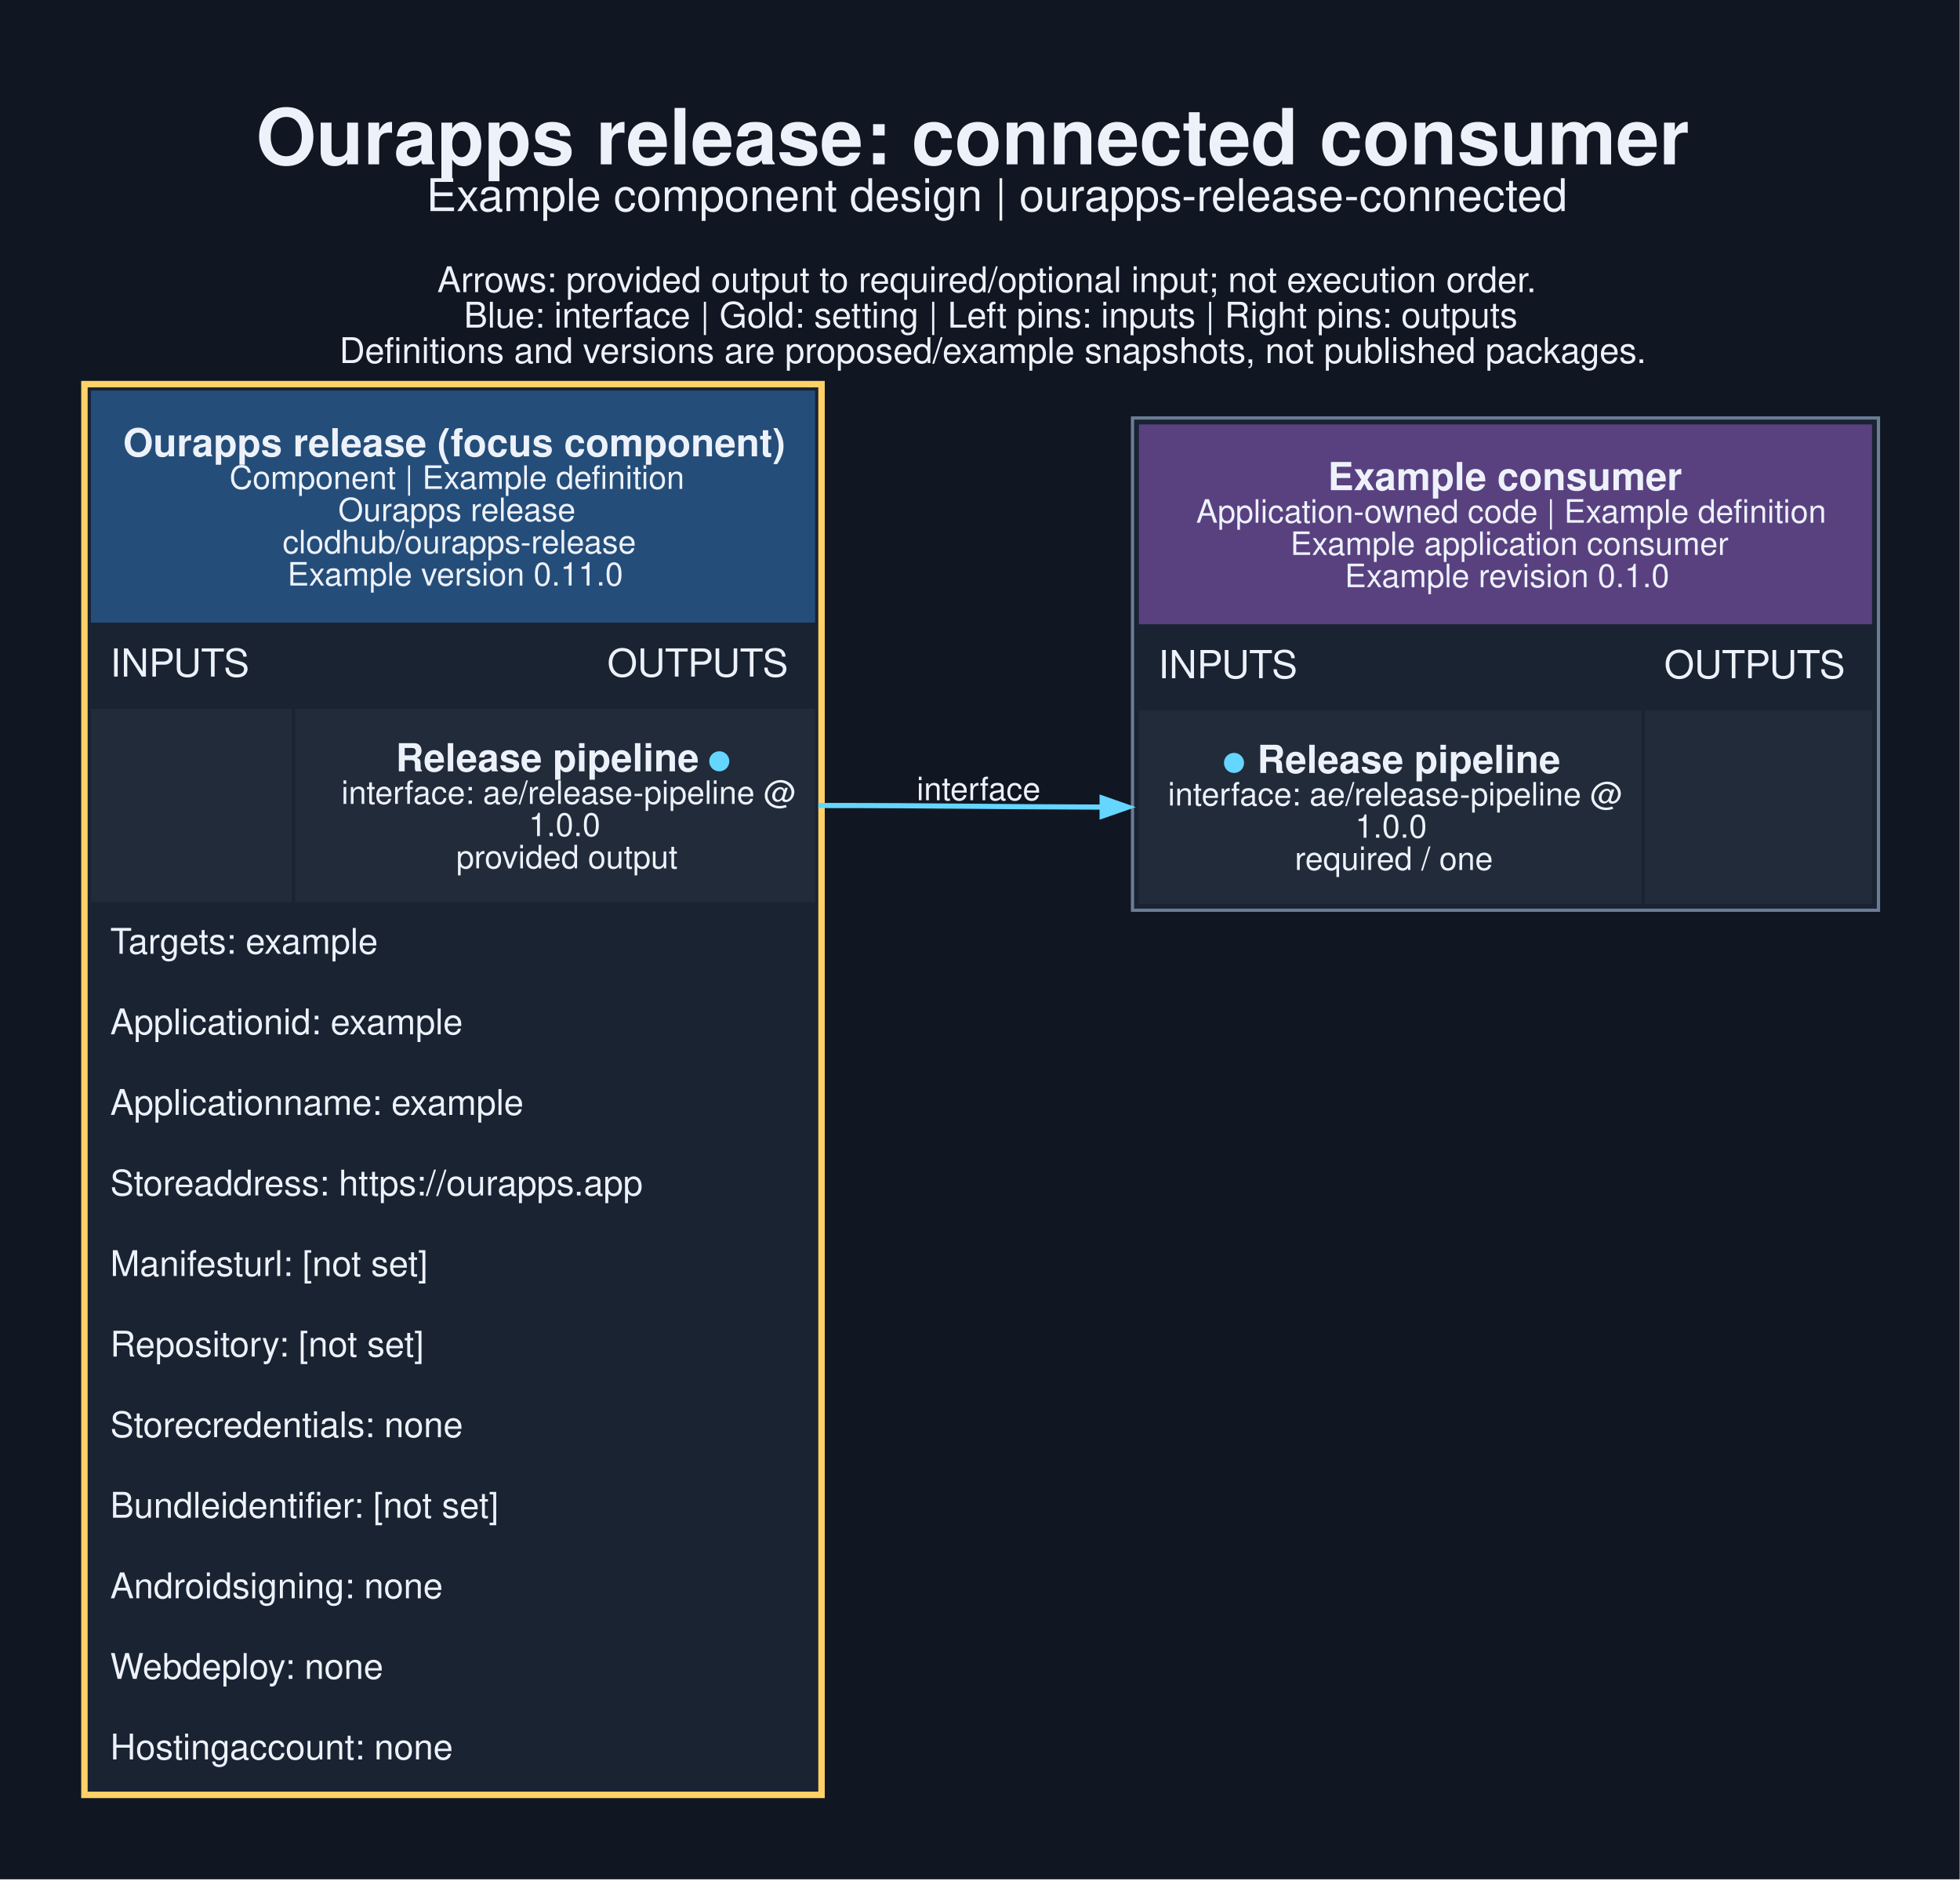
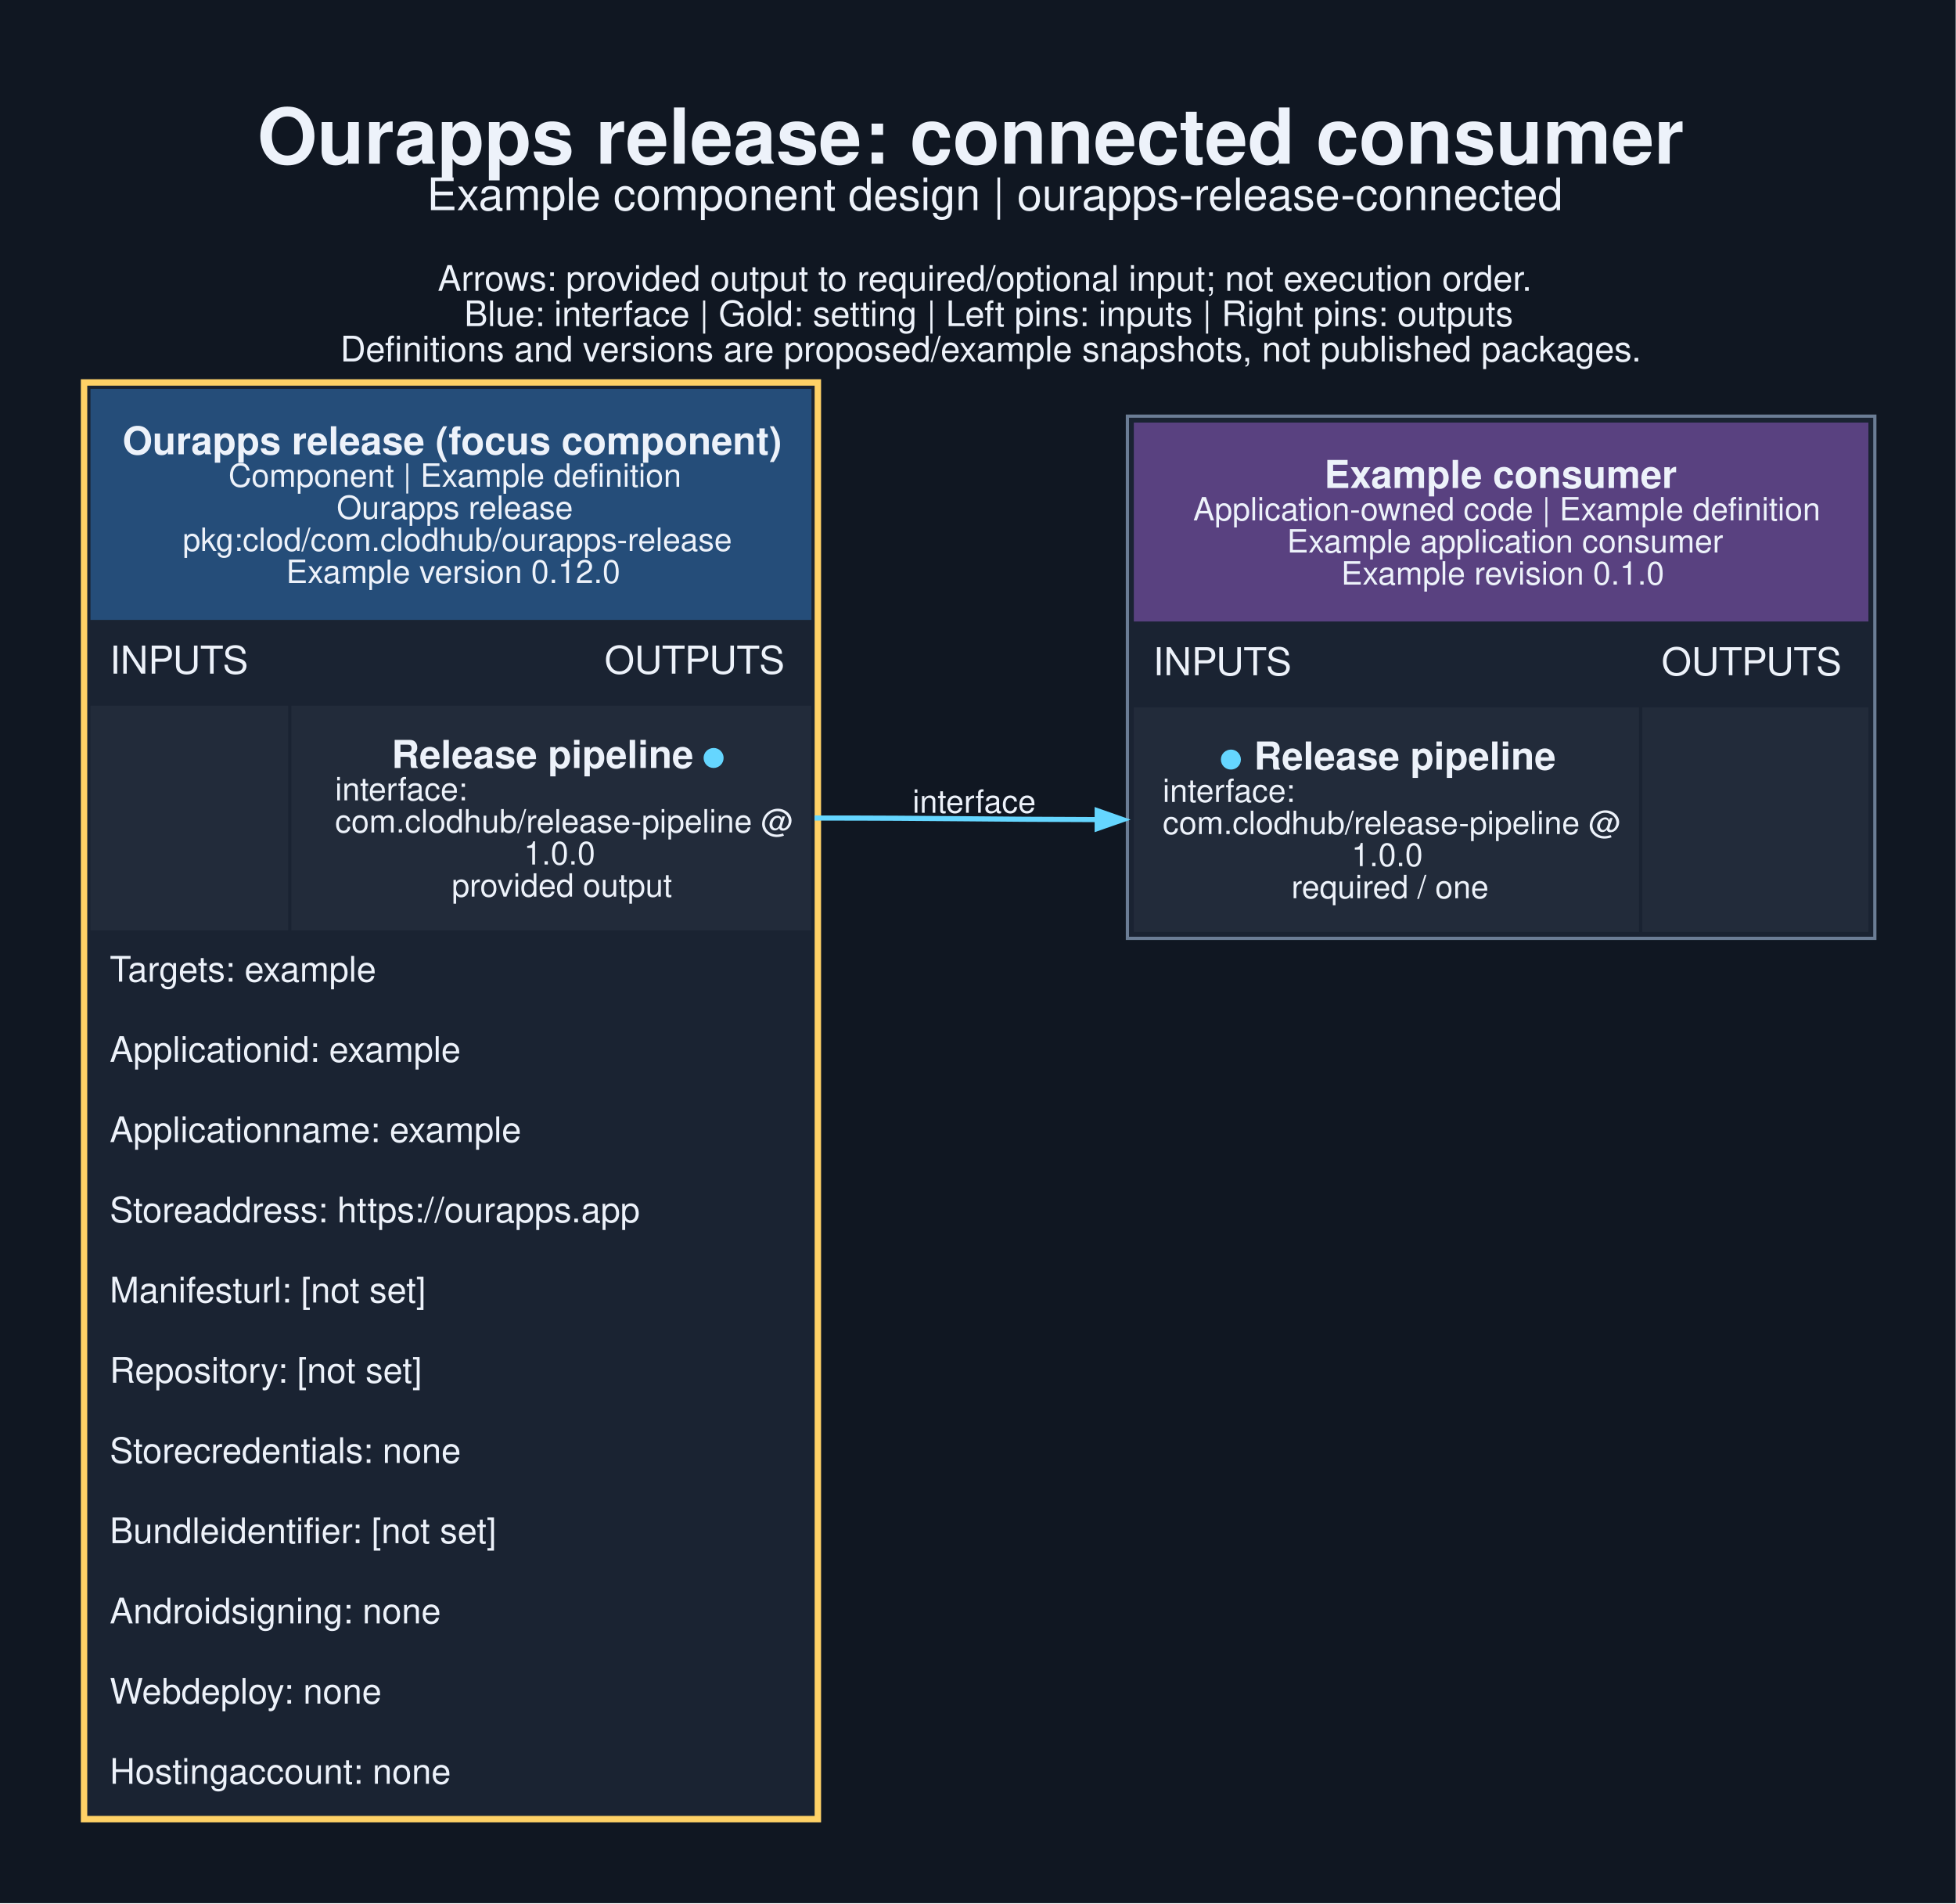
- <svg xmlns="http://www.w3.org/2000/svg" width="811pt" height="778pt" viewBox="0.00 0.00 811.00 778.00">
-   <g id="graph0" class="graph" transform="scale(1.33333 1.33333) rotate(0) translate(25.2 557.95)">
-     <polygon fill="#101722" stroke="none" points="-25.2,25.2 -25.2,-557.95 582.95,-557.95 582.95,25.2 -25.2,25.2" />
-     <text xml:space="preserve" text-anchor="start" x="54.25" y="-506.95" font-family="Helvetica,sans-Serif" font-weight="bold" font-size="24.00" fill="#edf2fa">Ourapps release: connected consumer</text>
-     <text xml:space="preserve" text-anchor="start" x="107.12" y="-492.45" font-family="Helvetica,sans-Serif" font-size="14.00" fill="#edf2fa">Example component design | ourapps-release-connected</text>
-     <text xml:space="preserve" text-anchor="start" x="110.5" y="-467.3" font-family="Helvetica,sans-Serif" font-size="11.00" fill="#edf2fa">Arrows: provided output to required/optional input; not execution order.</text>
-     <text xml:space="preserve" text-anchor="start" x="118.75" y="-456.3" font-family="Helvetica,sans-Serif" font-size="11.00" fill="#edf2fa">Blue: interface | Gold: setting | Left pins: inputs | Right pins: outputs</text>
-     <text xml:space="preserve" text-anchor="start" x="80.12" y="-445.3" font-family="Helvetica,sans-Serif" font-size="11.00" fill="#edf2fa">Definitions and versions are proposed/example snapshots, not published packages.</text>
+ <svg xmlns="http://www.w3.org/2000/svg" width="813pt" height="791pt" viewBox="0.00 0.00 813.00 791.00">
+   <g id="graph0" class="graph" transform="scale(1.33333 1.33333) rotate(0) translate(25.2 567.95)">
+     <polygon fill="#101722" stroke="none" points="-25.2,25.2 -25.2,-567.95 584.45,-567.95 584.45,25.2 -25.2,25.2" />
+     <text xml:space="preserve" text-anchor="start" x="55" y="-516.95" font-family="Helvetica,sans-Serif" font-weight="bold" font-size="24.00" fill="#edf2fa">Ourapps release: connected consumer</text>
+     <text xml:space="preserve" text-anchor="start" x="107.88" y="-502.45" font-family="Helvetica,sans-Serif" font-size="14.00" fill="#edf2fa">Example component design | ourapps-release-connected</text>
+     <text xml:space="preserve" text-anchor="start" x="111.25" y="-477.3" font-family="Helvetica,sans-Serif" font-size="11.00" fill="#edf2fa">Arrows: provided output to required/optional input; not execution order.</text>
+     <text xml:space="preserve" text-anchor="start" x="119.5" y="-466.3" font-family="Helvetica,sans-Serif" font-size="11.00" fill="#edf2fa">Blue: interface | Gold: setting | Left pins: inputs | Right pins: outputs</text>
+     <text xml:space="preserve" text-anchor="start" x="80.88" y="-455.3" font-family="Helvetica,sans-Serif" font-size="11.00" fill="#edf2fa">Definitions and versions are proposed/example snapshots, not published packages.</text>
    <g id="node1" class="node">
-       <polygon fill="#1a2332" stroke="none" points="0,0 0,-439.75 230.75,-439.75 230.75,0 0,0" />
-       <polygon fill="#254d79" stroke="none" points="3,-364.75 3,-436.75 227.75,-436.75 227.75,-364.75 3,-364.75" />
-       <text xml:space="preserve" text-anchor="start" x="13" y="-416.35" font-family="Helvetica,sans-Serif" font-weight="bold" font-size="12.00" fill="#edf2fa">Ourapps release (focus component)</text>
-       <text xml:space="preserve" text-anchor="start" x="46" y="-406.25" font-family="Helvetica,sans-Serif" font-size="10.00" fill="#edf2fa">Component | Example definition</text>
-       <text xml:space="preserve" text-anchor="start" x="79.75" y="-396.25" font-family="Helvetica,sans-Serif" font-size="10.00" fill="#edf2fa">Ourapps release</text>
-       <text xml:space="preserve" text-anchor="start" x="62.5" y="-386.25" font-family="Helvetica,sans-Serif" font-size="10.00" fill="#edf2fa">clodhub/ourapps-release</text>
-       <text xml:space="preserve" text-anchor="start" x="64" y="-376.25" font-family="Helvetica,sans-Serif" font-size="10.00" fill="#edf2fa">Example version 0.11.0</text>
-       <text xml:space="preserve" text-anchor="start" x="9" y="-348" font-family="Helvetica,sans-Serif" font-size="12.00" fill="#edf2fa">INPUTS</text>
-       <text xml:space="preserve" text-anchor="start" x="163.25" y="-348" font-family="Helvetica,sans-Serif" font-size="12.00" fill="#edf2fa">OUTPUTS</text>
-       <polygon fill="#222b3a" stroke="none" points="3,-278 3,-338 65.38,-338 65.38,-278 3,-278" />
-       <polygon fill="#222b3a" stroke="none" points="66.38,-278 66.38,-338 227.75,-338 227.75,-278 66.38,-278" />
-       <text xml:space="preserve" text-anchor="start" x="97.62" y="-318.6" font-family="Helvetica,sans-Serif" font-weight="bold" font-size="12.00" fill="#edf2fa">Release pipeline </text>
-       <text xml:space="preserve" text-anchor="start" x="194.38" y="-318.6" font-family="Helvetica,sans-Serif" font-weight="bold" font-size="12.00" fill="#65d6ff">●</text>
-       <text xml:space="preserve" text-anchor="start" x="80.75" y="-308.5" font-family="Helvetica,sans-Serif" font-size="10.00" fill="#edf2fa">interface: ae/release-pipeline @</text>
-       <text xml:space="preserve" text-anchor="start" x="138.88" y="-298.5" font-family="Helvetica,sans-Serif" font-size="10.00" fill="#edf2fa">1.0.0</text>
-       <text xml:space="preserve" text-anchor="start" x="116.38" y="-288.5" font-family="Helvetica,sans-Serif" font-size="10.00" fill="#edf2fa">provided output</text>
+       <polygon fill="#1a2332" stroke="none" points="0,0 0,-449.75 230.75,-449.75 230.75,0 0,0" />
+       <polygon fill="#254d79" stroke="none" points="3,-374.75 3,-446.75 227.75,-446.75 227.75,-374.75 3,-374.75" />
+       <text xml:space="preserve" text-anchor="start" x="13" y="-426.35" font-family="Helvetica,sans-Serif" font-weight="bold" font-size="12.00" fill="#edf2fa">Ourapps release (focus component)</text>
+       <text xml:space="preserve" text-anchor="start" x="46" y="-416.25" font-family="Helvetica,sans-Serif" font-size="10.00" fill="#edf2fa">Component | Example definition</text>
+       <text xml:space="preserve" text-anchor="start" x="79.75" y="-406.25" font-family="Helvetica,sans-Serif" font-size="10.00" fill="#edf2fa">Ourapps release</text>
+       <text xml:space="preserve" text-anchor="start" x="31.75" y="-396.25" font-family="Helvetica,sans-Serif" font-size="10.00" fill="#edf2fa">pkg:clod/com.clodhub/ourapps-release</text>
+       <text xml:space="preserve" text-anchor="start" x="64" y="-386.25" font-family="Helvetica,sans-Serif" font-size="10.00" fill="#edf2fa">Example version 0.12.0</text>
+       <text xml:space="preserve" text-anchor="start" x="9" y="-358" font-family="Helvetica,sans-Serif" font-size="12.00" fill="#edf2fa">INPUTS</text>
+       <text xml:space="preserve" text-anchor="start" x="163.25" y="-358" font-family="Helvetica,sans-Serif" font-size="12.00" fill="#edf2fa">OUTPUTS</text>
+       <polygon fill="#222b3a" stroke="none" points="3,-278 3,-348 64.62,-348 64.62,-278 3,-278" />
+       <polygon fill="#222b3a" stroke="none" points="65.62,-278 65.62,-348 227.75,-348 227.75,-278 65.62,-278" />
+       <text xml:space="preserve" text-anchor="start" x="96.88" y="-328.6" font-family="Helvetica,sans-Serif" font-weight="bold" font-size="12.00" fill="#edf2fa">Release pipeline </text>
+       <text xml:space="preserve" text-anchor="start" x="193.62" y="-328.6" font-family="Helvetica,sans-Serif" font-weight="bold" font-size="12.00" fill="#65d6ff">●</text>
+       <text xml:space="preserve" text-anchor="start" x="79.25" y="-318.5" font-family="Helvetica,sans-Serif" font-size="10.00" fill="#edf2fa">interface:</text>
+       <text xml:space="preserve" text-anchor="start" x="79.25" y="-308.5" font-family="Helvetica,sans-Serif" font-size="10.00" fill="#edf2fa">com.clodhub/release-pipeline @</text>
+       <text xml:space="preserve" text-anchor="start" x="138.12" y="-298.5" font-family="Helvetica,sans-Serif" font-size="10.00" fill="#edf2fa">1.0.0</text>
+       <text xml:space="preserve" text-anchor="start" x="115.62" y="-288.5" font-family="Helvetica,sans-Serif" font-size="10.00" fill="#edf2fa">provided output</text>
      <text xml:space="preserve" text-anchor="start" x="9" y="-262" font-family="Helvetica,sans-Serif" font-size="11.00" fill="#edf2fa">Targets: example</text>
      <text xml:space="preserve" text-anchor="start" x="9" y="-237" font-family="Helvetica,sans-Serif" font-size="11.00" fill="#edf2fa">Applicationid: example</text>
      <text xml:space="preserve" text-anchor="start" x="9" y="-212" font-family="Helvetica,sans-Serif" font-size="11.00" fill="#edf2fa">Applicationname: example</text>
      <text xml:space="preserve" text-anchor="start" x="9" y="-187" font-family="Helvetica,sans-Serif" font-size="11.00" fill="#edf2fa">Storeaddress: https://ourapps.app</text>
      <text xml:space="preserve" text-anchor="start" x="9" y="-162" font-family="Helvetica,sans-Serif" font-size="11.00" fill="#edf2fa">Manifesturl: [not set]</text>
      <text xml:space="preserve" text-anchor="start" x="9" y="-137" font-family="Helvetica,sans-Serif" font-size="11.00" fill="#edf2fa">Repository: [not set]</text>
      <text xml:space="preserve" text-anchor="start" x="9" y="-112" font-family="Helvetica,sans-Serif" font-size="11.00" fill="#edf2fa">Storecredentials: none</text>
      <text xml:space="preserve" text-anchor="start" x="9" y="-87" font-family="Helvetica,sans-Serif" font-size="11.00" fill="#edf2fa">Bundleidentifier: [not set]</text>
      <text xml:space="preserve" text-anchor="start" x="9" y="-62" font-family="Helvetica,sans-Serif" font-size="11.00" fill="#edf2fa">Androidsigning: none</text>
      <text xml:space="preserve" text-anchor="start" x="9" y="-37" font-family="Helvetica,sans-Serif" font-size="11.00" fill="#edf2fa">Webdeploy: none</text>
      <text xml:space="preserve" text-anchor="start" x="9" y="-12" font-family="Helvetica,sans-Serif" font-size="11.00" fill="#edf2fa">Hostingaccount: none</text>
-       <polygon fill="none" stroke="#ffd166" stroke-width="2" points="1,-1 1,-438.75 229.75,-438.75 229.75,-1 1,-1" />
+       <polygon fill="none" stroke="#ffd166" stroke-width="2" points="1,-1 1,-448.75 229.75,-448.75 229.75,-1 1,-1" />
    </g>
    <g id="node2" class="node">
-       <polygon fill="#1a2332" stroke="none" points="326.25,-275.5 326.25,-428.25 557.75,-428.25 557.75,-275.5 326.25,-275.5" />
-       <polygon fill="#594180" stroke="none" points="328.25,-364.25 328.25,-426.25 555.75,-426.25 555.75,-364.25 328.25,-364.25" />
-       <text xml:space="preserve" text-anchor="start" x="386.88" y="-405.85" font-family="Helvetica,sans-Serif" font-weight="bold" font-size="12.00" fill="#edf2fa">Example consumer</text>
-       <text xml:space="preserve" text-anchor="start" x="346" y="-395.75" font-family="Helvetica,sans-Serif" font-size="10.00" fill="#edf2fa">Application-owned code | Example definition</text>
-       <text xml:space="preserve" text-anchor="start" x="375.25" y="-385.75" font-family="Helvetica,sans-Serif" font-size="10.00" fill="#edf2fa">Example application consumer</text>
-       <text xml:space="preserve" text-anchor="start" x="392.12" y="-375.75" font-family="Helvetica,sans-Serif" font-size="10.00" fill="#edf2fa">Example revision 0.1.0</text>
-       <text xml:space="preserve" text-anchor="start" x="334.25" y="-347.5" font-family="Helvetica,sans-Serif" font-size="12.00" fill="#edf2fa">INPUTS</text>
-       <text xml:space="preserve" text-anchor="start" x="491.25" y="-347.5" font-family="Helvetica,sans-Serif" font-size="12.00" fill="#edf2fa">OUTPUTS</text>
-       <polygon fill="#222b3a" stroke="none" points="328.25,-277.5 328.25,-337.5 484.25,-337.5 484.25,-277.5 328.25,-277.5" />
-       <text xml:space="preserve" text-anchor="start" x="354.12" y="-318.1" font-family="Helvetica,sans-Serif" font-weight="bold" font-size="12.00" fill="#65d6ff">●</text>
-       <text xml:space="preserve" text-anchor="start" x="361.62" y="-318.1" font-family="Helvetica,sans-Serif" font-weight="bold" font-size="12.00" fill="#edf2fa"> Release pipeline</text>
-       <text xml:space="preserve" text-anchor="start" x="337.25" y="-308" font-family="Helvetica,sans-Serif" font-size="10.00" fill="#edf2fa">interface: ae/release-pipeline @</text>
-       <text xml:space="preserve" text-anchor="start" x="395.38" y="-298" font-family="Helvetica,sans-Serif" font-size="10.00" fill="#edf2fa">1.0.0</text>
-       <text xml:space="preserve" text-anchor="start" x="376.62" y="-288" font-family="Helvetica,sans-Serif" font-size="10.00" fill="#edf2fa">required / one</text>
-       <polygon fill="#222b3a" stroke="none" points="485.25,-277.5 485.25,-337.5 555.75,-337.5 555.75,-277.5 485.25,-277.5" />
-       <polygon fill="none" stroke="#6b7d95" points="326.25,-275.5 326.25,-428.25 557.75,-428.25 557.75,-275.5 326.25,-275.5" />
+       <polygon fill="#1a2332" stroke="none" points="326.25,-275.5 326.25,-438.25 559.25,-438.25 559.25,-275.5 326.25,-275.5" />
+       <polygon fill="#594180" stroke="none" points="328.25,-374.25 328.25,-436.25 557.25,-436.25 557.25,-374.25 328.25,-374.25" />
+       <text xml:space="preserve" text-anchor="start" x="387.62" y="-415.85" font-family="Helvetica,sans-Serif" font-weight="bold" font-size="12.00" fill="#edf2fa">Example consumer</text>
+       <text xml:space="preserve" text-anchor="start" x="346.75" y="-405.75" font-family="Helvetica,sans-Serif" font-size="10.00" fill="#edf2fa">Application-owned code | Example definition</text>
+       <text xml:space="preserve" text-anchor="start" x="376" y="-395.75" font-family="Helvetica,sans-Serif" font-size="10.00" fill="#edf2fa">Example application consumer</text>
+       <text xml:space="preserve" text-anchor="start" x="392.88" y="-385.75" font-family="Helvetica,sans-Serif" font-size="10.00" fill="#edf2fa">Example revision 0.1.0</text>
+       <text xml:space="preserve" text-anchor="start" x="334.25" y="-357.5" font-family="Helvetica,sans-Serif" font-size="12.00" fill="#edf2fa">INPUTS</text>
+       <text xml:space="preserve" text-anchor="start" x="492.75" y="-357.5" font-family="Helvetica,sans-Serif" font-size="12.00" fill="#edf2fa">OUTPUTS</text>
+       <polygon fill="#222b3a" stroke="none" points="328.25,-277.5 328.25,-347.5 485.75,-347.5 485.75,-277.5 328.25,-277.5" />
+       <text xml:space="preserve" text-anchor="start" x="354.88" y="-328.1" font-family="Helvetica,sans-Serif" font-weight="bold" font-size="12.00" fill="#65d6ff">●</text>
+       <text xml:space="preserve" text-anchor="start" x="362.38" y="-328.1" font-family="Helvetica,sans-Serif" font-weight="bold" font-size="12.00" fill="#edf2fa"> Release pipeline</text>
+       <text xml:space="preserve" text-anchor="start" x="337.25" y="-318" font-family="Helvetica,sans-Serif" font-size="10.00" fill="#edf2fa">interface:</text>
+       <text xml:space="preserve" text-anchor="start" x="337.25" y="-308" font-family="Helvetica,sans-Serif" font-size="10.00" fill="#edf2fa">com.clodhub/release-pipeline @</text>
+       <text xml:space="preserve" text-anchor="start" x="396.12" y="-298" font-family="Helvetica,sans-Serif" font-size="10.00" fill="#edf2fa">1.0.0</text>
+       <text xml:space="preserve" text-anchor="start" x="377.38" y="-288" font-family="Helvetica,sans-Serif" font-size="10.00" fill="#edf2fa">required / one</text>
+       <polygon fill="#222b3a" stroke="none" points="486.75,-277.5 486.75,-347.5 557.25,-347.5 557.25,-277.5 486.75,-277.5" />
+       <polygon fill="none" stroke="#6b7d95" points="326.25,-275.5 326.25,-438.25 559.25,-438.25 559.25,-275.5 326.25,-275.5" />
    </g>
    <g id="edge1" class="edge">
-       <path fill="none" stroke="#65d6ff" stroke-width="1.6" d="M228.75,-308C268.94,-308 281.46,-307.58 317.1,-307.51" />
-       <polygon fill="#65d6ff" stroke="#65d6ff" stroke-width="1.6" points="316.83,-310.31 324.83,-307.5 316.83,-304.71 316.83,-310.31" />
-       <text xml:space="preserve" text-anchor="middle" x="278.5" y="-309.64" font-family="Helvetica,sans-Serif" font-size="10.00" fill="#edf2fa">interface</text>
+       <path fill="none" stroke="#65d6ff" stroke-width="1.6" d="M228.75,-313C268.94,-313 281.46,-312.58 317.1,-312.51" />
+       <polygon fill="#65d6ff" stroke="#65d6ff" stroke-width="1.6" points="316.83,-315.31 324.83,-312.5 316.83,-309.71 316.83,-315.31" />
+       <text xml:space="preserve" text-anchor="middle" x="278.5" y="-314.64" font-family="Helvetica,sans-Serif" font-size="10.00" fill="#edf2fa">interface</text>
    </g>
  </g>
</svg>
